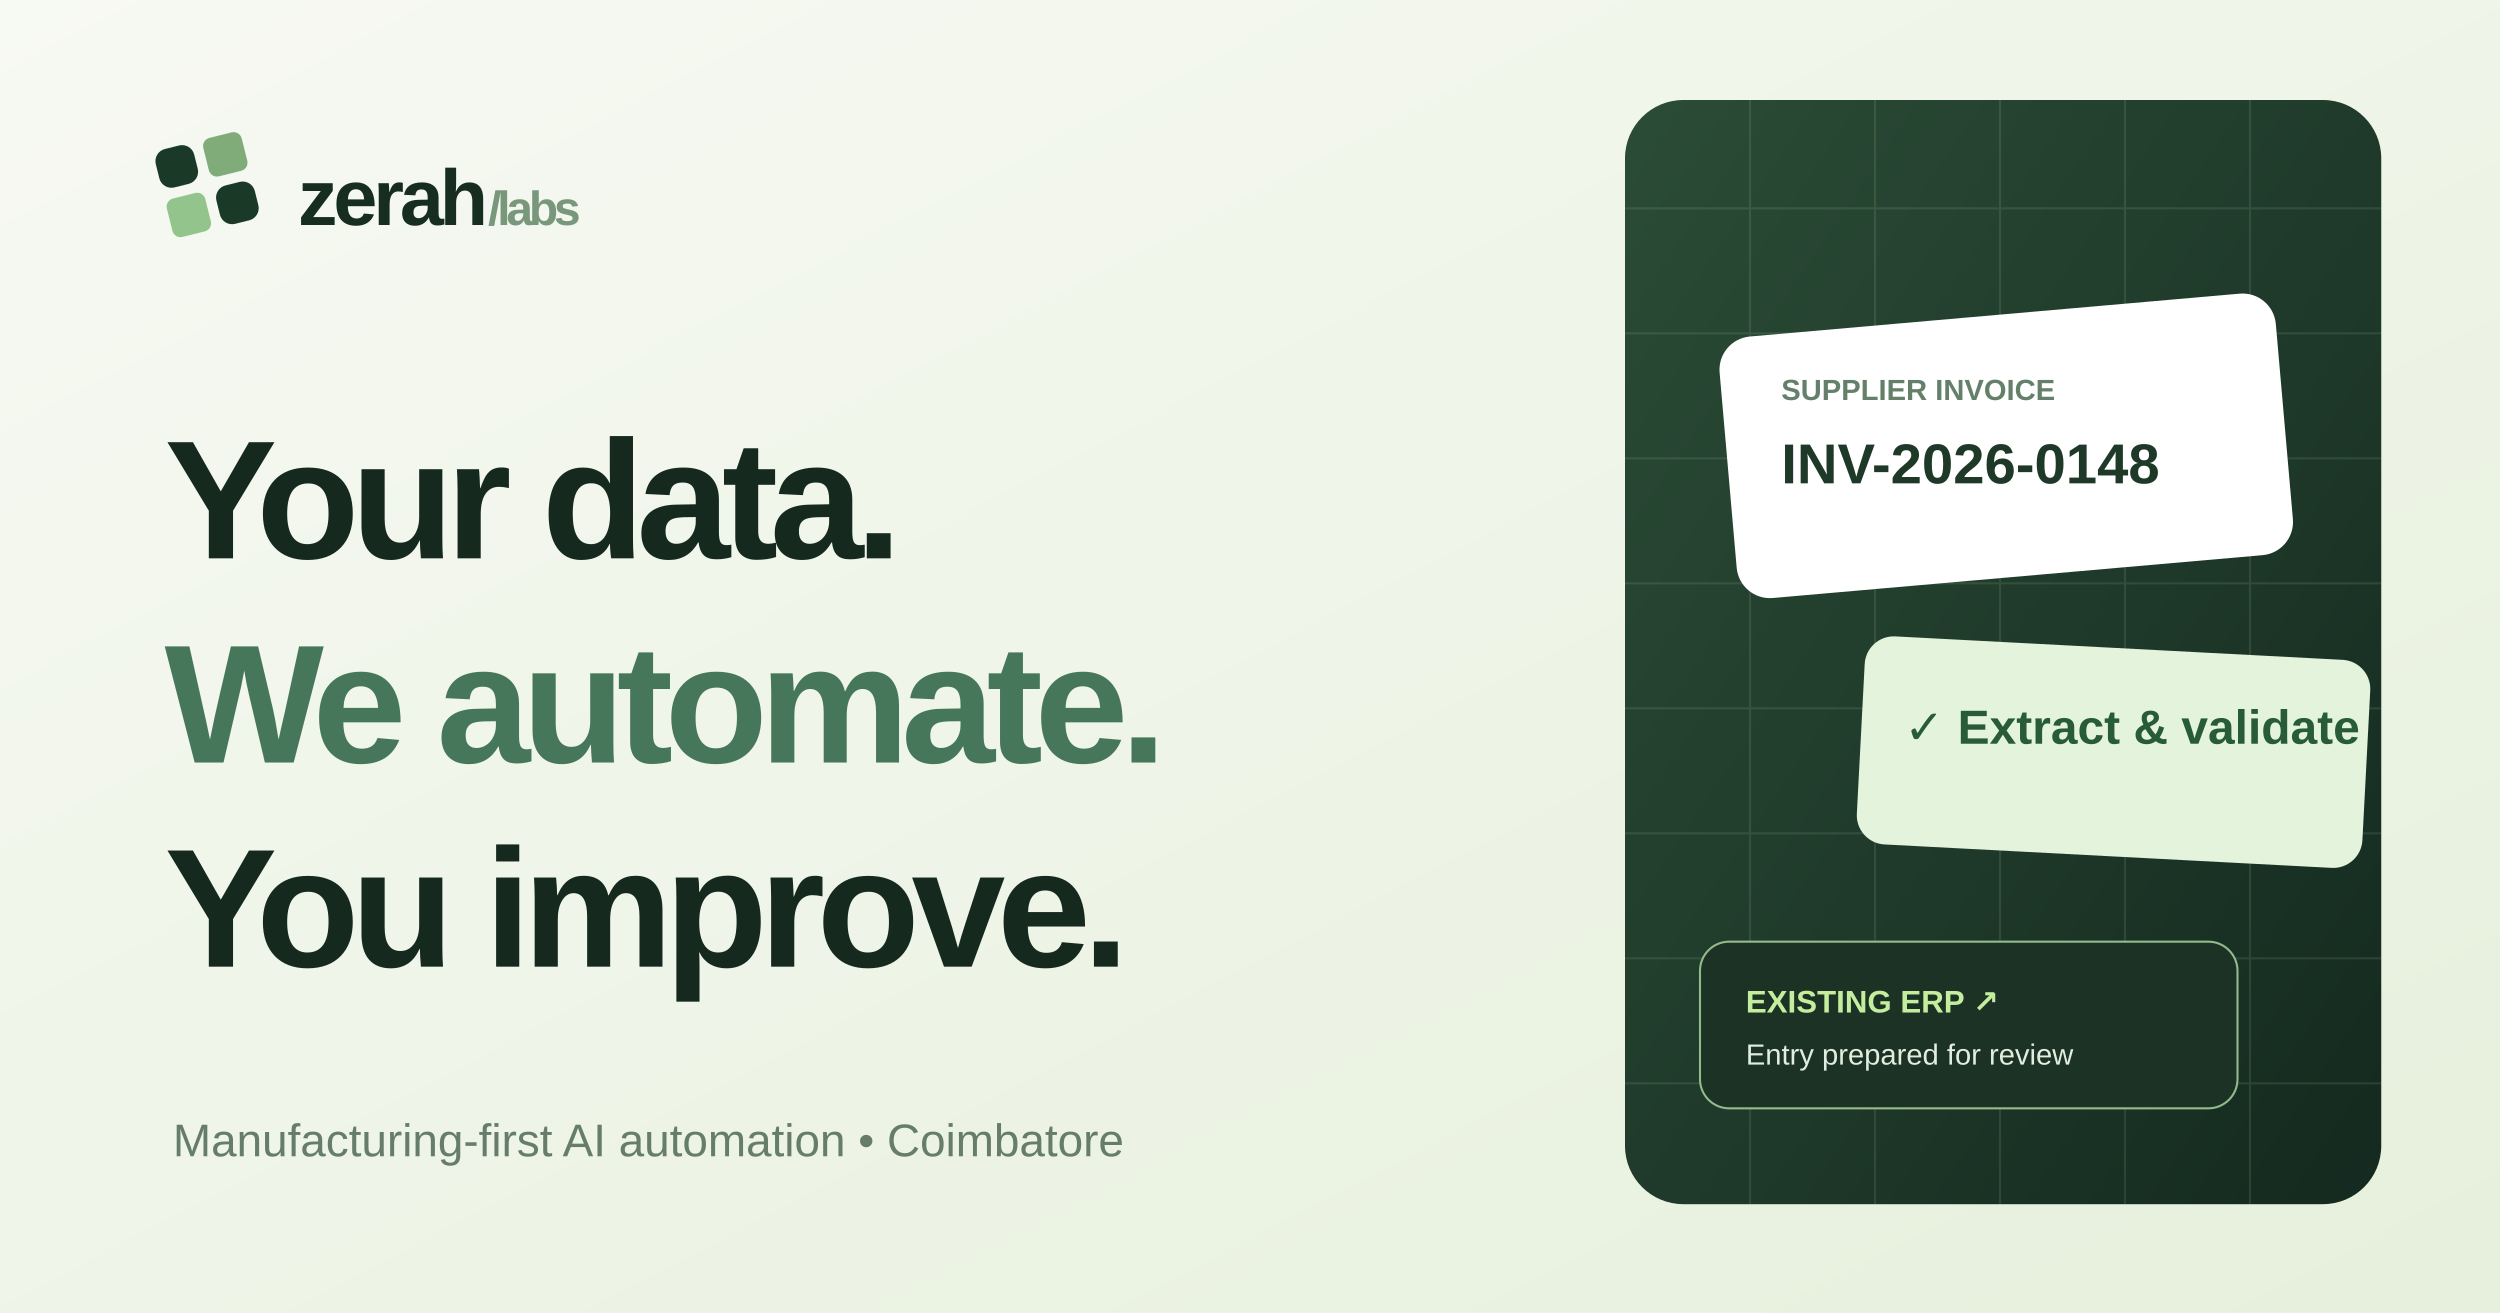
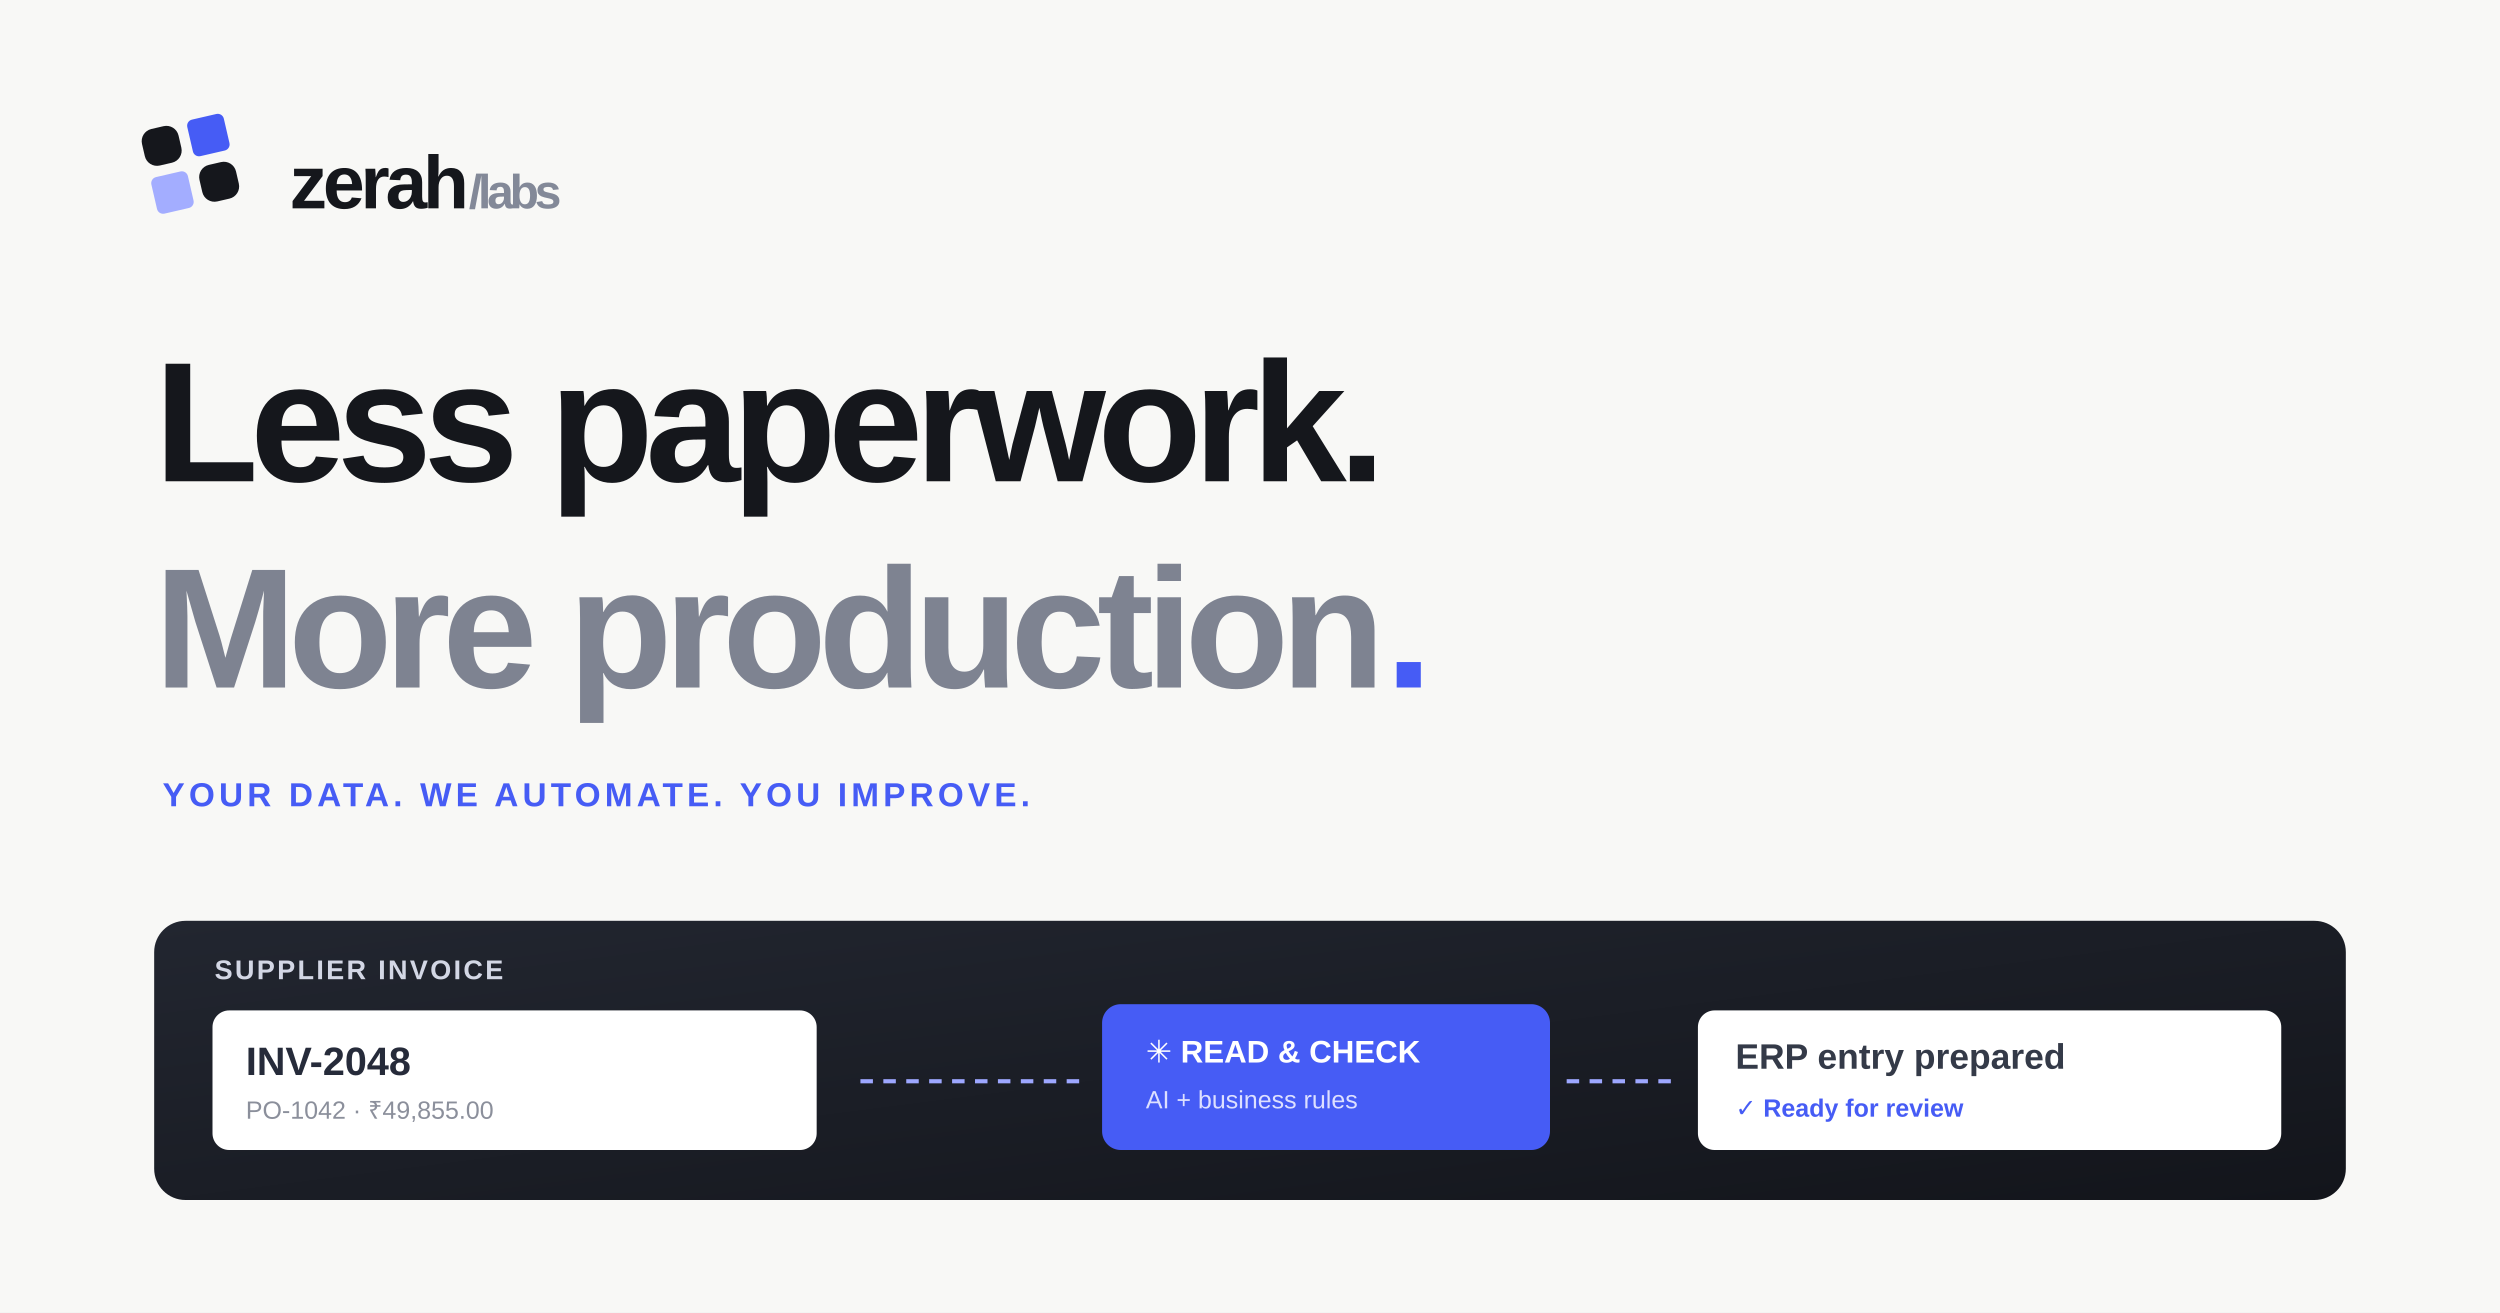
- <svg xmlns="http://www.w3.org/2000/svg" width="1200" height="630" viewBox="0 0 1200 630">
+ <svg xmlns="http://www.w3.org/2000/svg" width="1200" height="630" viewBox="0 0 1200 630" role="img" aria-label="Zerah Labs — Less paperwork. More production.">
  <defs>
-     <linearGradient id="bg" x1="0" y1="0" x2="1" y2="1">
-       <stop stop-color="#f7f9f3" />
-       <stop offset="1" stop-color="#e6f0dc" />
-     </linearGradient>
-     <linearGradient id="panel" x1="0" y1="0" x2="1" y2="1">
-       <stop stop-color="#2b4c36" />
-       <stop offset="1" stop-color="#14291f" />
+     <linearGradient id="shade" x1="0" y1="0" x2="1" y2="1">
+       <stop stop-color="#222630" />
+       <stop offset="1" stop-color="#13151B" />
    </linearGradient>
  </defs>
-   <rect width="1200" height="630" fill="url(#bg)" />
-   <rect x="780" y="48" width="363" height="530" rx="28" fill="url(#panel)" />
-   <g opacity=".12" stroke="#c1e4ba">
-     <path d="M780 100H1143M780 160H1143M780 220H1143M780 280H1143M780 340H1143M780 400H1143M780 460H1143M780 520H1143M840 48V578M900 48V578M960 48V578M1020 48V578M1080 48V578" />
+   <rect width="1200" height="630" fill="#F8F8F6" />
+   <g transform="translate(71 58) rotate(-13 21 21)">
+     <rect x="0" y="0" width="18" height="18" rx="6" fill="#15171C" />
+     <rect x="23" y="0" width="18" height="18" rx="3" fill="#465CF5" />
+     <rect x="0" y="23" width="18" height="18" rx="3" fill="#A3ADFF" />
+     <rect x="23" y="23" width="18" height="18" rx="6" fill="#15171C" />
  </g>
-   <g transform="translate(78 67) rotate(-14 22 22)">
-     <rect x="0" y="0" width="19" height="19" rx="6" fill="#1b3927" />
-     <rect x="24" y="0" width="19" height="19" rx="4" fill="#7fac78" />
-     <rect x="0" y="24" width="19" height="19" rx="4" fill="#93c48c" />
-     <rect x="24" y="24" width="19" height="19" rx="6" fill="#1b3927" />
-   </g>
-   <text x="143" y="108" fill="#172d20" font-family="Arial,sans-serif" font-weight="700" font-size="38" letter-spacing="-2">zerah<tspan fill="#78977b" font-size="23">/labs</tspan>
+   <text x="139" y="100" fill="#15171C" font-family="Arial,sans-serif" font-weight="700" font-size="36" letter-spacing="-2">zerah<tspan fill="#838998" font-size="23">/labs</tspan>
  </text>
-   <text x="79" y="268" fill="#15291f" font-family="Arial,sans-serif" font-weight="700" font-size="81" letter-spacing="-4">Your data.</text>
-   <text x="79" y="366" fill="#47775a" font-family="Arial,sans-serif" font-weight="700" font-size="81" letter-spacing="-4">We automate.</text>
-   <text x="79" y="464" fill="#15291f" font-family="Arial,sans-serif" font-weight="700" font-size="81" letter-spacing="-4">You improve.</text>
-   <text x="83" y="555" fill="#667d6a" font-family="Arial,sans-serif" font-size="22">Manufacturing-first AI automation • Coimbatore</text>
-   <rect x="829" y="151" width="268" height="126" rx="16" fill="#fff" transform="rotate(-5 963 214)" />
-   <text x="855" y="192" fill="#64806b" font-family="Arial,sans-serif" font-size="14" font-weight="700">SUPPLIER INVOICE</text>
-   <text x="855" y="232" fill="#1f3928" font-family="Arial,sans-serif" font-size="27" font-weight="700">INV-2026-0148</text>
-   <rect x="893" y="311" width="243" height="100" rx="14" fill="#e4f3dc" transform="rotate(3 1014 361)" />
-   <text x="914" y="357" fill="#285b38" font-family="Arial,sans-serif" font-size="23" font-weight="700">✓  Extract &amp; validate</text>
-   <rect x="816" y="452" width="258" height="80" rx="14" fill="#1b3225" stroke="#93ba8b" />
-   <text x="838" y="486" fill="#c5ed9e" font-family="Arial,sans-serif" font-size="15" font-weight="700">EXISTING ERP  ↗</text>
-   <text x="838" y="511" fill="#e1eedd" font-family="Arial,sans-serif" font-size="14">Entry prepared for review</text>
+   <text x="74" y="231" fill="#15171C" font-family="Arial,sans-serif" font-size="82" font-weight="700" letter-spacing="-4">Less paperwork.</text>
+   <text x="74" y="330" fill="#7E8391" font-family="Arial,sans-serif" font-size="82" font-weight="700" letter-spacing="-4">More production<tspan fill="#465CF5">.</tspan>
+   </text>
+   <text x="78" y="387" fill="#465CF5" font-family="Arial,sans-serif" font-size="16" font-weight="700" letter-spacing="2">YOUR DATA. WE AUTOMATE. YOU IMPROVE.</text>
+   <rect x="74" y="442" width="1052" height="134" rx="15" fill="url(#shade)" />
+   <text x="103" y="470" fill="#D3D7E5" font-family="Arial,sans-serif" font-size="13" font-weight="700" letter-spacing="1.1">SUPPLIER INVOICE</text>
+   <rect x="102" y="485" width="290" height="67" rx="8" fill="#FFFFFF" />
+   <text x="118" y="516" fill="#262B3A" font-family="Arial,sans-serif" font-size="19" font-weight="700">INV-2048</text>
+   <text x="118" y="537" fill="#8B8F9B" font-family="Arial,sans-serif" font-size="12">PO-1042 · ₹49,855.00</text>
+   <path d="M413 519H521" stroke="#9DA7FF" stroke-width="2" stroke-dasharray="6 5" />
+   <rect x="529" y="482" width="215" height="70" rx="9" fill="#465CF5" />
+   <text x="550" y="510" fill="white" font-family="Arial,sans-serif" font-size="15" font-weight="700">✳  READ &amp; CHECK</text>
+   <text x="550" y="532" fill="#DDE0FF" font-family="Arial,sans-serif" font-size="12">AI + business rules</text>
+   <path d="M752 519H807" stroke="#9DA7FF" stroke-width="2" stroke-dasharray="6 5" />
+   <rect x="815" y="485" width="280" height="67" rx="8" fill="#FFFFFF" />
+   <text x="833" y="513" fill="#343A48" font-family="Arial,sans-serif" font-size="17" font-weight="700">ERP entry prepared</text>
+   <text x="833" y="536" fill="#465CF5" font-family="Arial,sans-serif" font-size="12" font-weight="700">✓ Ready for review</text>
</svg>
